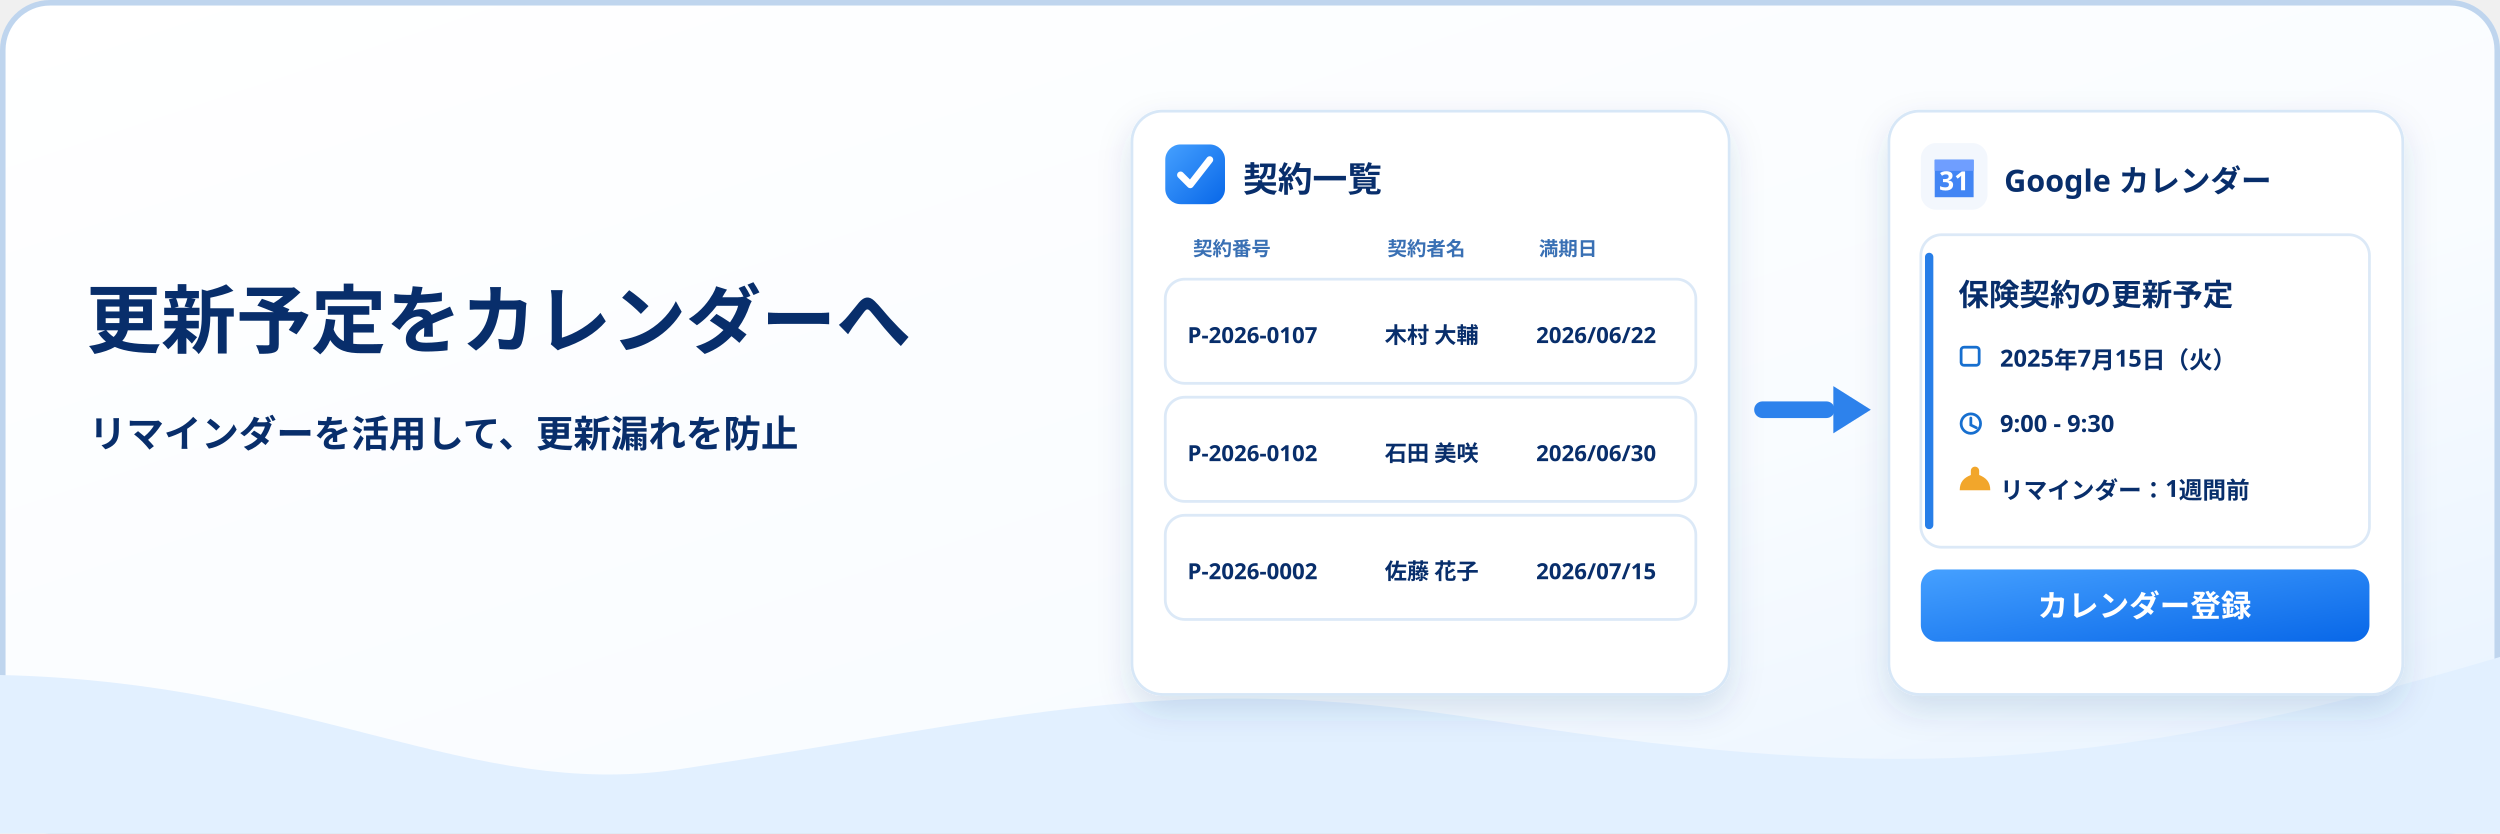
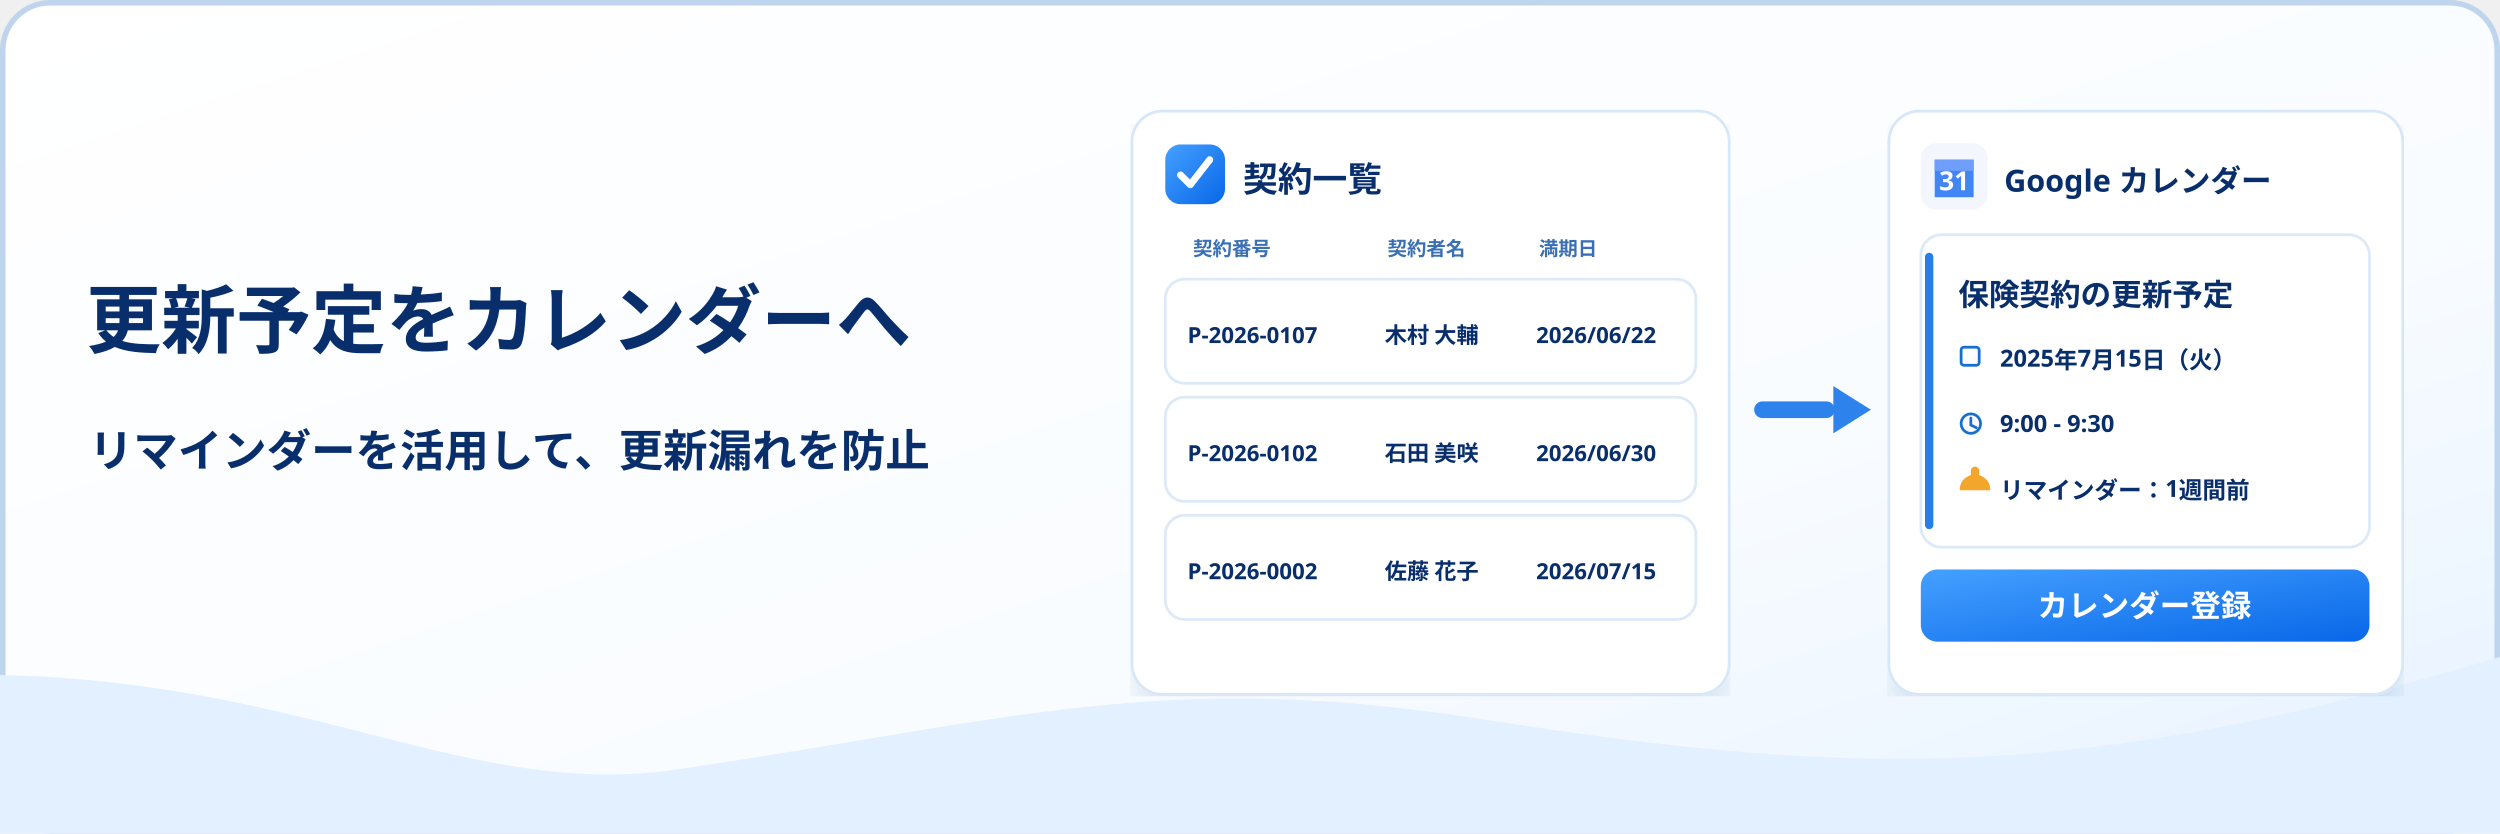
- <svg xmlns="http://www.w3.org/2000/svg" width="1800" height="600" viewBox="0 0 1800 600" role="img" aria-labelledby="title desc">
-   <defs>
+ <svg xmlns="http://www.w3.org/2000/svg" width="1800" height="600" viewBox="0 0 1800 600" role="img" aria-labelledby="title desc" version="1.1" id="svg28">
+   <defs id="defs5">
    <linearGradient id="cal-bg" x1="0" y1="0" x2="1" y2="1">
-       <stop offset="0" stop-color="#fff" />
-       <stop offset=".62" stop-color="#f9fcff" />
-       <stop offset="1" stop-color="#e6f2ff" />
+       <stop offset="0" stop-color="#fff" id="stop1" />
+       <stop offset=".62" stop-color="#f9fcff" id="stop2" />
+       <stop offset="1" stop-color="#e6f2ff" id="stop3" />
    </linearGradient>
    <linearGradient id="cal-blue" x1="0" y1="0" x2="1" y2="1">
-       <stop offset="0" stop-color="#45a0ff" />
-       <stop offset="1" stop-color="#0867e8" />
+       <stop offset="0" stop-color="#45a0ff" id="stop4" />
+       <stop offset="1" stop-color="#0867e8" id="stop5" />
    </linearGradient>
-     <filter id="cal-shadow" x="-10%" y="-10%" width="120%" height="130%">
+     <filter id="cal-shadow" x="-0.003" y="-0.002" width="1.005" height="1.005">
      <feDropShadow dx="0" dy="10" stdDeviation="12" flood-color="#16467d" flood-opacity=".14" />
    </filter>
-     <style>
+     <style id="style5">
      text{font-family:"Noto Sans JP","Yu Gothic","Meiryo",sans-serif;fill:#082e6b}
      .bold{font-weight:800}.small{font-size:14px;font-weight:800;fill:#3970b4}
      .row{font-size:16px;font-weight:800}.white{fill:#fff}
    </style>
  </defs>
-   <rect x="2" y="2" width="1796" height="596" rx="34" fill="url(#cal-bg)" stroke="#bfd5ee" stroke-width="4" />
-   <path d="M0 486c225 5 338 90 488 68 247-37 352-72 580-36 275 43 433 44 732-45v127H0z" fill="#e2f0ff" />
-   <text x="62" y="250" font-size="54" class="bold">更新予定をカレンダーへ</text>
-   <text x="64" y="322" font-size="27" class="bold">リマインダーを活用して、更新漏れを防止</text>
-   <g filter="url(#cal-shadow)">
-     <rect x="815" y="80" width="430" height="420" rx="22" fill="#fff" stroke="#d7e7f7" stroke-width="2" />
+   <rect x="2" y="2" width="1796" height="596" rx="34" fill="url(#cal-bg)" stroke="#bfd5ee" stroke-width="4" id="rect5" />
+   <path d="M0 486c225 5 338 90 488 68 247-37 352-72 580-36 275 43 433 44 732-45v127H0z" fill="#e2f0ff" id="path5" />
+   <text x="62" y="250" font-size="54" class="bold" id="text5">更新予定をカレンダーへ</text>
+   <text x="64" y="336" font-size="27" class="bold" id="text6" style="font-size:32px">リマインダーを活用して、更新漏れを防止</text>
+   <g filter="url(#cal-shadow)" id="g6">
+     <rect x="815" y="80" width="430" height="420" rx="22" fill="#fff" stroke="#d7e7f7" stroke-width="2" id="rect6" />
  </g>
-   <rect x="839" y="104" width="43" height="43" rx="11" fill="url(#cal-blue)" />
-   <path d="m850 126 7 7 14-18" fill="none" stroke="#fff" stroke-width="5" stroke-linecap="round" stroke-linejoin="round" />
-   <text x="895" y="138" font-size="25" class="bold">契約一覧</text>
-   <text x="859" y="184" class="small">契約番号</text>
-   <text x="999" y="184" class="small">契約者名</text>
-   <text x="1108" y="184" class="small">満期日</text>
-   <g>
-     <rect x="839" y="201" width="382" height="75" rx="14" fill="#fff" stroke="#dce9f7" stroke-width="2" />
-     <text x="855" y="247" class="row">P-2026-0107</text>
-     <text x="997" y="247" class="row">木村 大輔</text>
-     <text x="1106" y="247" class="row">2026/06/22</text>
-     <rect x="839" y="286" width="382" height="75" rx="14" fill="#fff" stroke="#dce9f7" stroke-width="2" />
-     <text x="855" y="332" class="row">P-2026-0102</text>
-     <text x="997" y="332" class="row">石田 美咲</text>
-     <text x="1106" y="332" class="row">2026/06/30</text>
-     <rect x="839" y="371" width="382" height="75" rx="14" fill="#fff" stroke="#dce9f7" stroke-width="2" />
-     <text x="855" y="417" class="row">P-2026-0002</text>
-     <text x="997" y="417" class="row">佐藤 花子</text>
-     <text x="1106" y="417" class="row">2026/07/15</text>
+   <rect x="839" y="104" width="43" height="43" rx="11" fill="url(#cal-blue)" id="rect7" />
+   <path d="m850 126 7 7 14-18" fill="none" stroke="#fff" stroke-width="5" stroke-linecap="round" stroke-linejoin="round" id="path7" />
+   <text x="895" y="138" font-size="25" class="bold" id="text7">契約一覧</text>
+   <text x="859" y="184" class="small" id="text8">契約番号</text>
+   <text x="999" y="184" class="small" id="text9">契約者名</text>
+   <text x="1108" y="184" class="small" id="text10">満期日</text>
+   <g id="g19">
+     <rect x="839" y="201" width="382" height="75" rx="14" fill="#fff" stroke="#dce9f7" stroke-width="2" id="rect10" />
+     <text x="855" y="247" class="row" id="text11">P-2026-0107</text>
+     <text x="997" y="247" class="row" id="text12">木村 大輔</text>
+     <text x="1106" y="247" class="row" id="text13">2026/06/22</text>
+     <rect x="839" y="286" width="382" height="75" rx="14" fill="#fff" stroke="#dce9f7" stroke-width="2" id="rect13" />
+     <text x="855" y="332" class="row" id="text14">P-2026-0102</text>
+     <text x="997" y="332" class="row" id="text15">石田 美咲</text>
+     <text x="1106" y="332" class="row" id="text16">2026/06/30</text>
+     <rect x="839" y="371" width="382" height="75" rx="14" fill="#fff" stroke="#dce9f7" stroke-width="2" id="rect16" />
+     <text x="855" y="417" class="row" id="text17">P-2026-0002</text>
+     <text x="997" y="417" class="row" id="text18">佐藤 花子</text>
+     <text x="1106" y="417" class="row" id="text19">2026/07/15</text>
  </g>
-   <rect x="1263" y="289" width="58" height="12" rx="6" fill="#2d82ec" />
-   <path d="m1320 278 27 17-27 17z" fill="#2d82ec" />
-   <g filter="url(#cal-shadow)">
-     <rect x="1360" y="80" width="370" height="420" rx="22" fill="#fff" stroke="#d7e7f7" stroke-width="2" />
+   <rect x="1263" y="289" width="58" height="12" rx="6" fill="#2d82ec" id="rect19" />
+   <path d="m1320 278 27 17-27 17z" fill="#2d82ec" id="path19" />
+   <g filter="url(#cal-shadow)" id="g20">
+     <rect x="1360" y="80" width="370" height="420" rx="22" fill="#fff" stroke="#d7e7f7" stroke-width="2" id="rect20" />
  </g>
-   <g transform="translate(1383 103)">
-     <rect width="48" height="48" rx="11" fill="#f3f7fd" />
-     <path d="M10 12h28v27H10z" fill="#4285f4" />
-     <path d="M10 12h28v8H10z" fill="#6f9eff" />
-     <text x="24" y="34" text-anchor="middle" font-size="19" font-weight="800" class="white">31</text>
+   <g transform="translate(1383 103)" id="g22">
+     <rect width="48" height="48" rx="11" fill="#f3f7fd" id="rect21" />
+     <path d="M10 12h28v27H10z" fill="#4285f4" id="path21" />
+     <path d="M10 12h28v8H10z" fill="#6f9eff" id="path22" />
+     <text x="24" y="34" text-anchor="middle" font-size="19" font-weight="800" class="white" id="text22">31</text>
  </g>
-   <text x="1443" y="138" font-size="22" class="bold">Google カレンダー</text>
-   <rect x="1383" y="169" width="323" height="225" rx="15" fill="#fff" stroke="#dce9f7" stroke-width="2" />
-   <path d="M1389 185v193" stroke="#277ee8" stroke-width="6" stroke-linecap="round" />
-   <text x="1410" y="220" font-size="22" class="bold">保険契約の更新予定</text>
-   <rect x="1412" y="250" width="13" height="13" rx="2" fill="none" stroke="#176fcf" stroke-width="2" />
-   <text x="1440" y="264" font-size="17" class="bold">2025年7月15日（火）</text>
-   <circle cx="1419" cy="305" r="7" fill="none" stroke="#176fcf" stroke-width="2" />
-   <path d="M1419 301v5l4 2" fill="none" stroke="#176fcf" stroke-width="2" stroke-linecap="round" />
-   <text x="1440" y="311" font-size="17" class="bold">9:00 - 9:30</text>
-   <path d="M1411 353c0-6 3-9 8-11v-3a3 3 0 0 1 6 0v3c5 2 8 5 8 11z" fill="#f2a62b" />
-   <text x="1440" y="359" font-size="17" class="bold">リマインダー：1週間前</text>
-   <rect x="1383" y="410" width="323" height="52" rx="12" fill="url(#cal-blue)" />
-   <text x="1544" y="444" text-anchor="middle" font-size="22" font-weight="800" class="white">カレンダー登録</text>
+   <text x="1443" y="138" font-size="22" class="bold" id="text23">Google カレンダー</text>
+   <rect x="1383" y="169" width="323" height="225" rx="15" fill="#fff" stroke="#dce9f7" stroke-width="2" id="rect23" />
+   <path d="M1389 185v193" stroke="#277ee8" stroke-width="6" stroke-linecap="round" id="path23" />
+   <text x="1410" y="220" font-size="22" class="bold" id="text24">保険契約の更新予定</text>
+   <rect x="1412" y="250" width="13" height="13" rx="2" fill="none" stroke="#176fcf" stroke-width="2" id="rect24" />
+   <text x="1440" y="264" font-size="17" class="bold" id="text25">2025年7月15日（火）</text>
+   <circle cx="1419" cy="305" r="7" fill="none" stroke="#176fcf" stroke-width="2" id="circle25" />
+   <path d="M1419 301v5l4 2" fill="none" stroke="#176fcf" stroke-width="2" stroke-linecap="round" id="path25" />
+   <text x="1440" y="311" font-size="17" class="bold" id="text26">9:00 - 9:30</text>
+   <path d="M1411 353c0-6 3-9 8-11v-3a3 3 0 0 1 6 0v3c5 2 8 5 8 11z" fill="#f2a62b" id="path26" />
+   <text x="1440" y="359" font-size="17" class="bold" id="text27">リマインダー：1週間前</text>
+   <rect x="1383" y="410" width="323" height="52" rx="12" fill="url(#cal-blue)" id="rect27" />
+   <text x="1544" y="444" text-anchor="middle" font-size="22" font-weight="800" class="white" id="text28">カレンダー登録</text>
</svg>
